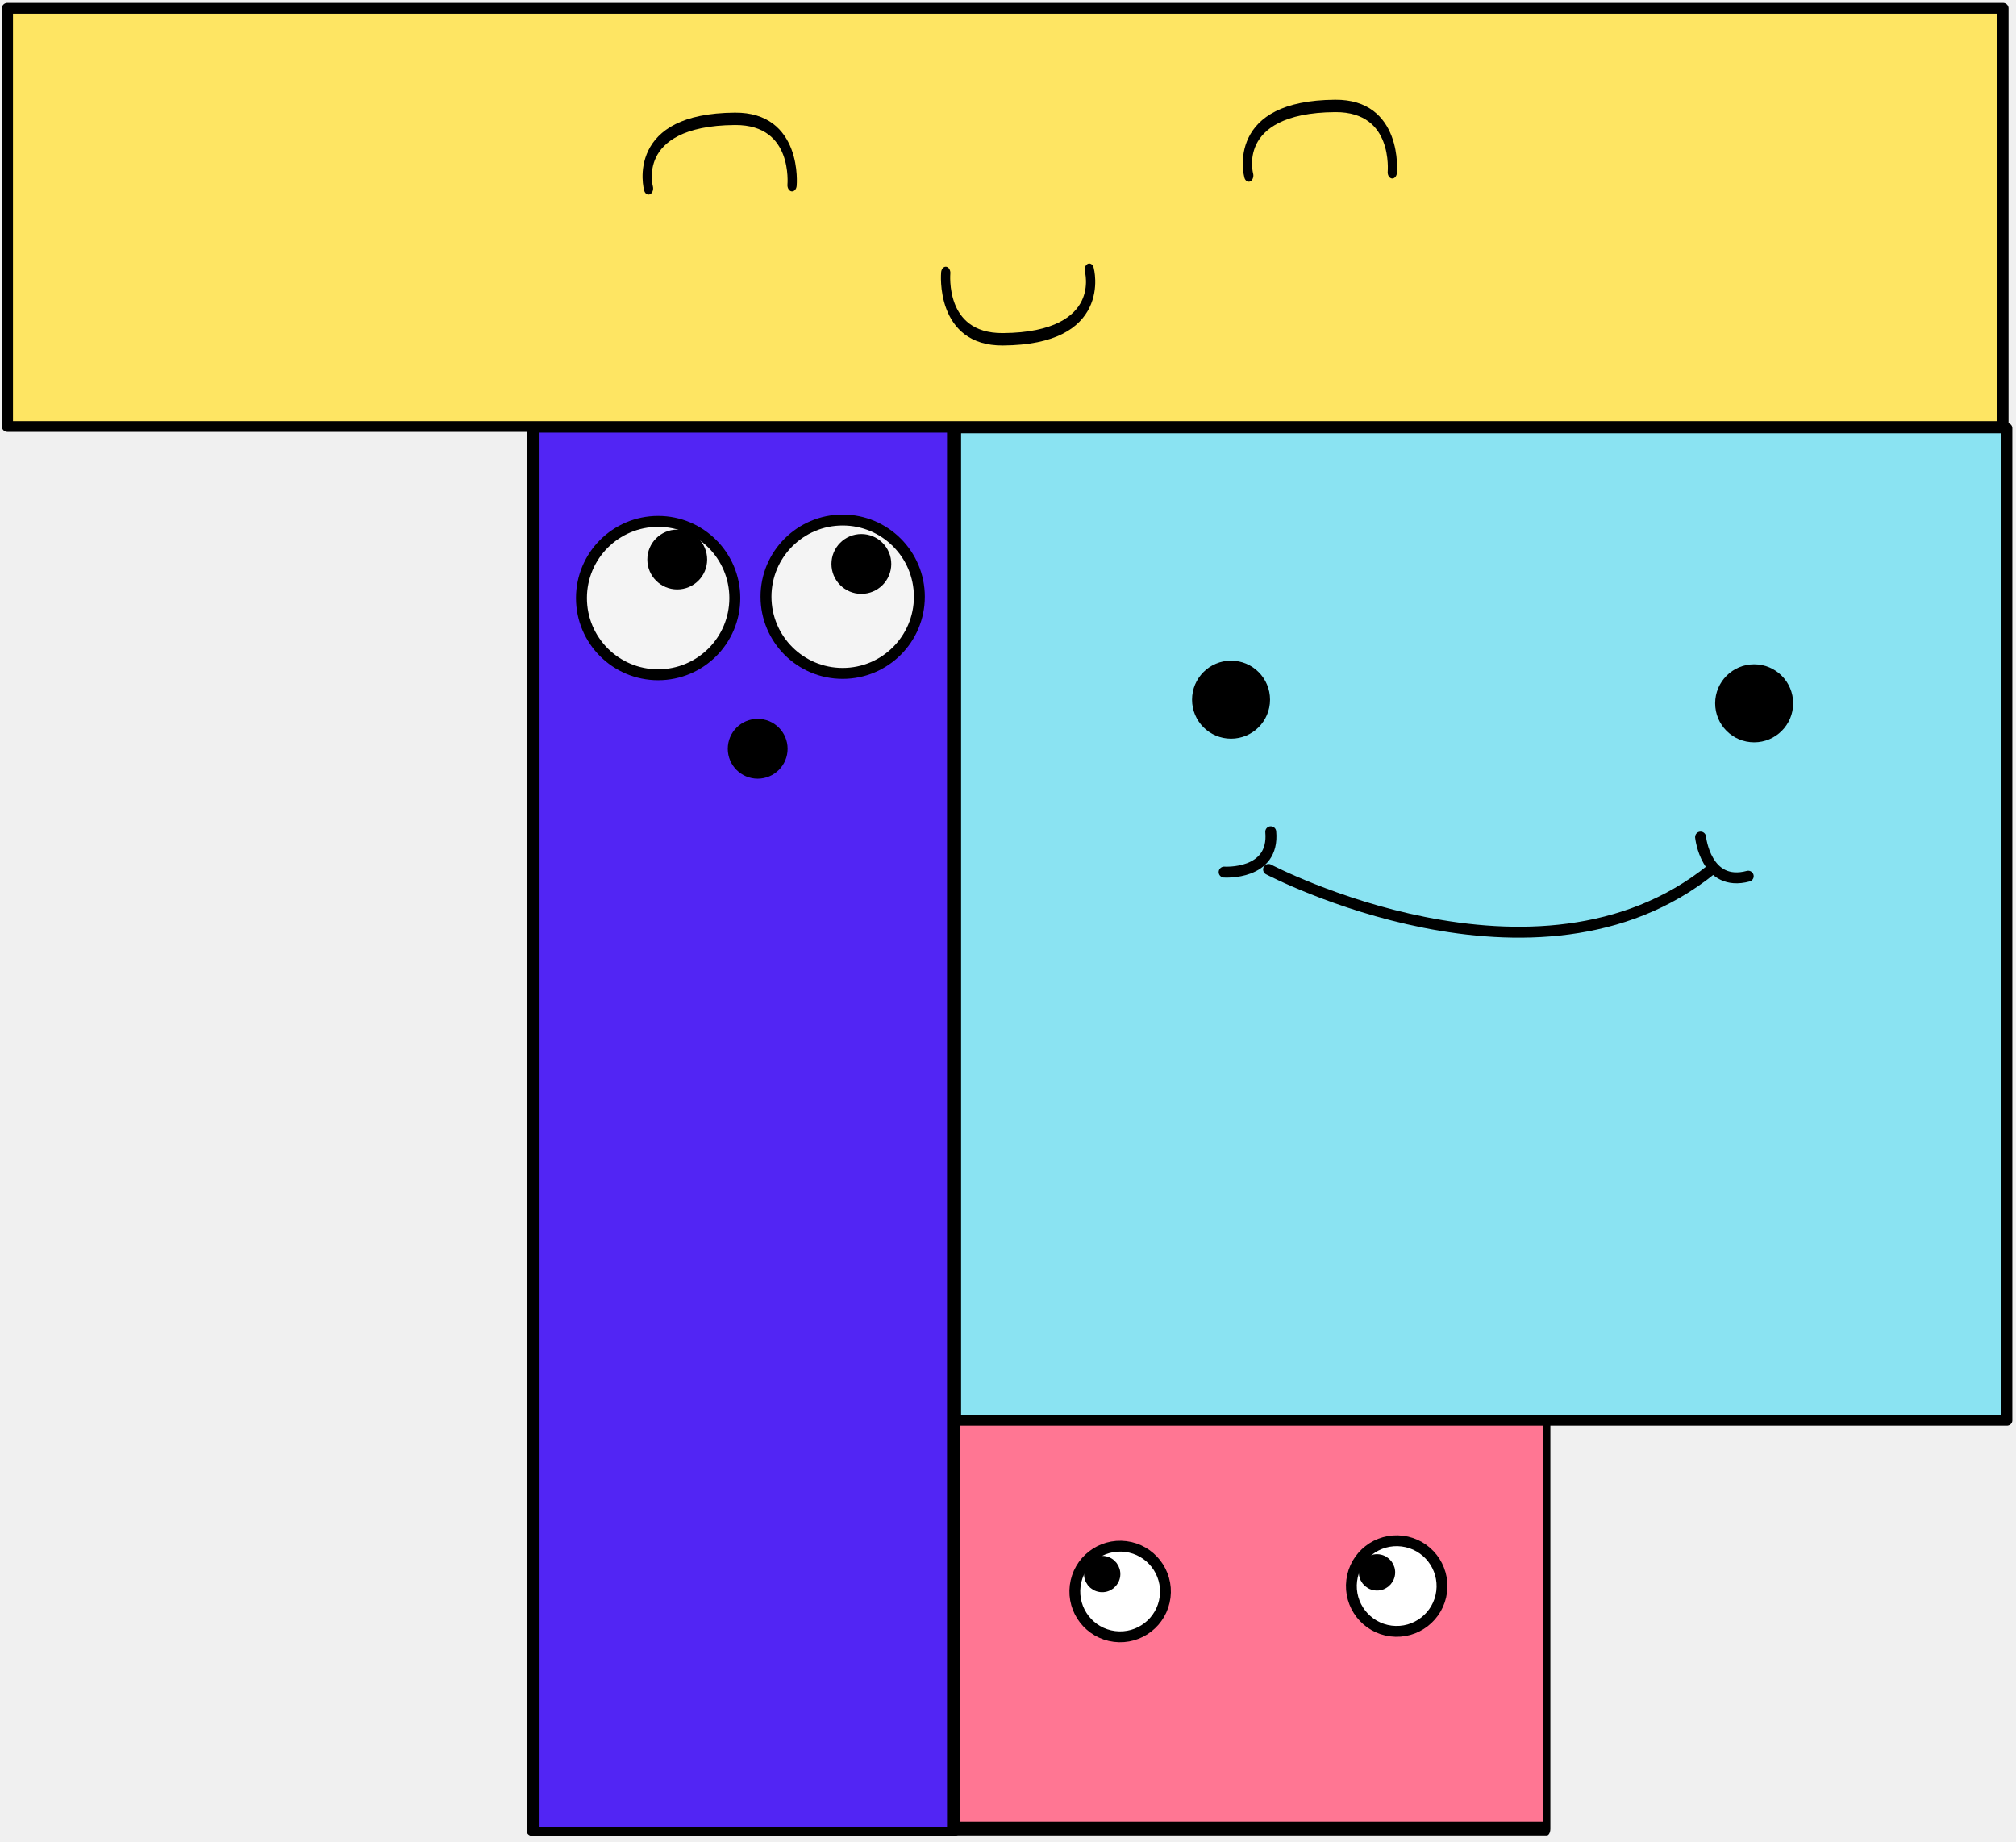
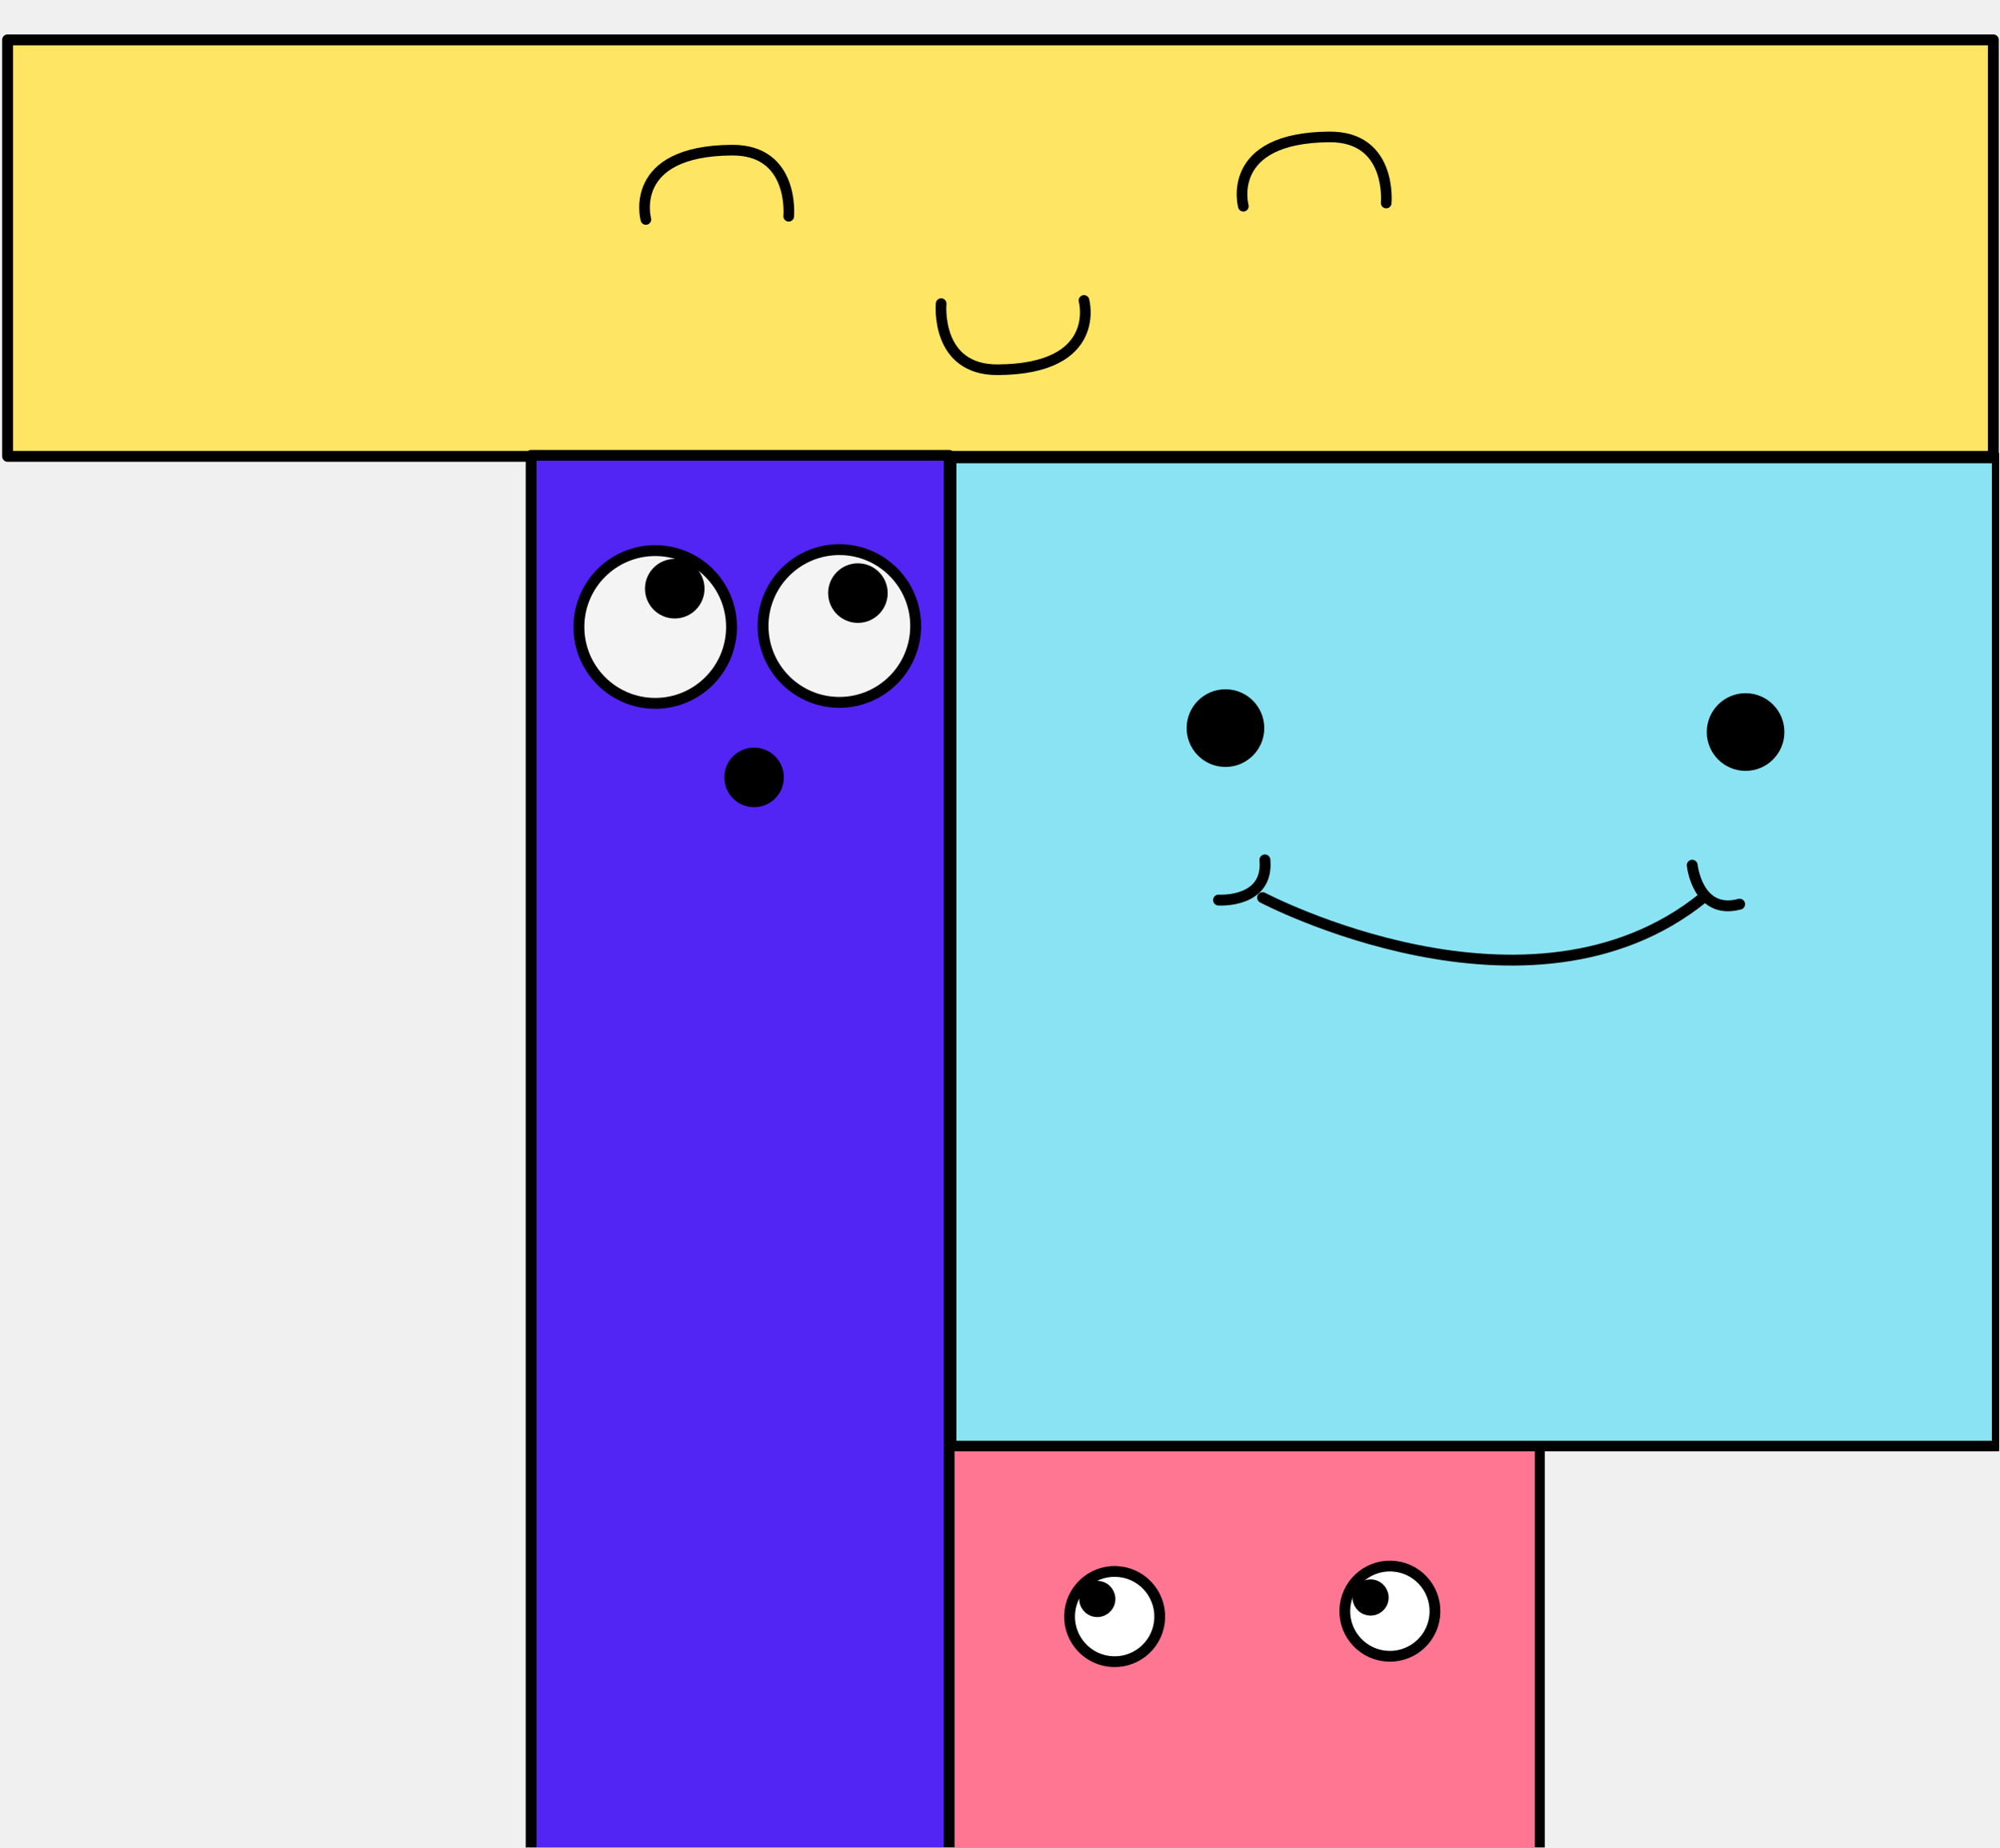
- <svg xmlns="http://www.w3.org/2000/svg" width="100%" height="100%" viewBox="0 0 370 338" version="1.1" xml:space="preserve" style="fill-rule:evenodd;clip-rule:evenodd;stroke-linecap:round;stroke-linejoin:round;stroke-miterlimit:1.5;">
-   <g transform="matrix(1,0,0,1,-3066,-167)">
-     <g transform="matrix(3.95957,0,0,1.69453,1216.62,0)">
-       <g transform="matrix(6.68317,0,0,6.68317,-3504.63,-1370.54)">
-         <g transform="matrix(1.57406e-17,0.600673,-0.266257,3.80961e-17,621.826,-664.928)">
-           <rect x="1473.15" y="51.27" width="11.283" height="51.981" style="fill:rgb(254,229,99);stroke:black;stroke-width:0.29px;" />
-         </g>
-         <g transform="matrix(1.58138e-17,0.603466,-0.135012,1.93176e-17,611.933,-646.355)">
-           <rect x="1473.15" y="51.27" width="11.283" height="51.981" style="fill:rgb(255,118,147);stroke:black;stroke-width:0.37px;" />
-         </g>
-         <g transform="matrix(0.191185,0.055918,-0.0239306,0.446737,302.174,113.577)">
-           <circle cx="1580.75" cy="97.685" r="1.631" style="fill:white;stroke:black;stroke-width:0.39px;" />
-         </g>
-         <g transform="matrix(0.0537592,0.0157236,-0.00672903,0.125618,517.605,208.2)">
-           <circle cx="1580.75" cy="97.685" r="1.631" style="stroke:black;stroke-width:1.39px;" />
-         </g>
-         <g transform="matrix(0.191185,0.055918,-0.0239306,0.446737,304.092,113.489)">
-           <circle cx="1580.75" cy="97.685" r="1.631" style="fill:white;stroke:black;stroke-width:0.39px;" />
-         </g>
-         <g transform="matrix(0.0537592,0.0157236,-0.00672903,0.125618,519.511,208.173)">
-           <circle cx="1580.75" cy="97.685" r="1.631" style="stroke:black;stroke-width:1.39px;" />
-         </g>
-         <g transform="matrix(-0.258258,-7.39033e-17,2.29305e-17,-0.437522,981.348,271.931)">
-           <rect x="1473.15" y="51.27" width="11.283" height="51.981" style="fill:rgb(82,37,244);stroke:black;stroke-width:0.34px;" />
-         </g>
-         <g transform="matrix(0.188564,0,0,0.590134,321.969,200.678)">
-           <path d="M1468,37.61C1468,37.61 1467.3,35.719 1471.18,35.699C1473.51,35.687 1473.28,37.522 1473.28,37.522" style="fill:none;stroke:black;stroke-width:0.34px;" />
-         </g>
-         <g transform="matrix(0.188564,0,0,0.590134,326.132,200.469)">
-           <path d="M1468,37.61C1468,37.61 1467.3,35.719 1471.18,35.699C1473.51,35.687 1473.28,37.522 1473.28,37.522" style="fill:none;stroke:black;stroke-width:0.34px;" />
-         </g>
-         <g transform="matrix(-0.188564,-5.39594e-17,3.09288e-17,-0.590134,878.65,246.385)">
-           <path d="M1468,37.61C1468,37.61 1467.3,35.719 1471.18,35.699C1473.51,35.687 1473.28,37.522 1473.28,37.522" style="fill:none;stroke:black;stroke-width:0.34px;" />
-         </g>
-         <g transform="matrix(0.252553,0,0,0.590134,227.12,189.9)">
-           <circle cx="1471.88" cy="67.122" r="2.106" style="fill:rgb(244,244,244);stroke:black;stroke-width:0.3px;" />
-         </g>
-         <g transform="matrix(0.252553,0,0,0.590134,228.4,189.878)">
-           <circle cx="1471.88" cy="67.122" r="2.106" style="fill:rgb(244,244,244);stroke:black;stroke-width:0.3px;" />
-         </g>
-         <g transform="matrix(0.08054,0,0,0.188196,481.712,216.326)">
-           <circle cx="1471.88" cy="67.122" r="2.106" style="stroke:black;stroke-width:0.94px;" />
-         </g>
-         <g transform="matrix(0.08054,0,0,0.188196,480.435,216.254)">
-           <circle cx="1471.88" cy="67.122" r="2.106" style="stroke:black;stroke-width:0.94px;" />
-         </g>
-         <g transform="matrix(0.08054,0,0,0.188196,480.993,219.321)">
-           <circle cx="1471.88" cy="67.122" r="2.106" style="stroke:black;stroke-width:0.94px;" />
-         </g>
-         <g transform="matrix(0.362425,0,0,0.799325,62.8511,180.995)">
-           <rect x="1484.61" y="57.251" width="20.117" height="20.117" style="fill:rgb(138,227,242);stroke:black;stroke-width:0.21px;" />
-         </g>
-         <g transform="matrix(0.252553,0,0,0.590134,227.535,191.095)">
-           <circle cx="1485.97" cy="67.887" r="0.921" style="stroke:black;stroke-width:0.3px;" />
-         </g>
-         <g transform="matrix(0.252553,0,0,0.590134,231.163,191.154)">
-           <circle cx="1485.97" cy="67.887" r="0.921" style="stroke:black;stroke-width:0.3px;" />
-         </g>
-         <g transform="matrix(0.252553,0,0,0.590134,227.525,190.588)">
-           <path d="M1485.82,73.481C1485.82,73.481 1487.21,73.574 1487.1,72.373" style="fill:none;stroke:black;stroke-width:0.3px;" />
-         </g>
-         <g transform="matrix(0.0427485,0.581619,-0.248909,0.0998895,560.851,-638.137)">
-           <path d="M1485.82,73.481C1485.82,73.481 1487.21,73.574 1487.1,72.373" style="fill:none;stroke:black;stroke-width:0.3px;" />
-         </g>
-         <g transform="matrix(0.252553,0,0,0.590134,227.525,190.588)">
-           <path d="M1487.04,73.408C1487.04,73.408 1494.4,77.285 1499.2,73.408" style="fill:none;stroke:black;stroke-width:0.3px;" />
-         </g>
-       </g>
-     </g>
+ <svg xmlns="http://www.w3.org/2000/svg" width="290" height="268" viewBox="0 0 290 268" fill="none">
+   <mask id="mask0_119_93" style="mask-type:alpha" maskUnits="userSpaceOnUse" x="0" y="0" width="290" height="268">
+     <rect width="290" height="268" fill="#C4C4C4" />
+   </mask>
+   <g mask="url(#mask0_119_93)">
+     <path d="M289.151 66.197V5.783L1.101 5.783V66.197L289.151 66.197Z" fill="#FEE563" stroke="black" stroke-width="1.579" stroke-miterlimit="1.5" stroke-linecap="round" stroke-linejoin="round" />
+     <path d="M223.364 268.696V208.001H77.301V268.696H223.364Z" fill="#FF7693" stroke="black" stroke-width="1.438" stroke-miterlimit="1.5" stroke-linecap="round" stroke-linejoin="round" />
+     <path d="M160.878 241.002C164.462 241.451 167.732 238.907 168.18 235.32C168.629 231.732 166.087 228.46 162.503 228.011C158.919 227.562 155.649 230.106 155.201 233.694C154.752 237.281 157.294 240.553 160.878 241.002Z" fill="white" stroke="black" stroke-width="1.564" stroke-miterlimit="1.5" stroke-linecap="round" stroke-linejoin="round" />
+     <path d="M158.944 233.782C159.952 233.908 160.871 233.193 160.997 232.184C161.123 231.175 160.409 230.255 159.401 230.129C158.393 230.003 157.474 230.718 157.348 231.727C157.221 232.735 157.936 233.655 158.944 233.782Z" fill="black" stroke="black" stroke-width="1.567" stroke-miterlimit="1.5" stroke-linecap="round" stroke-linejoin="round" />
+     <path d="M200.805 240.22C204.39 240.669 207.659 238.125 208.107 234.538C208.556 230.95 206.014 227.678 202.43 227.229C198.846 226.78 195.577 229.324 195.128 232.912C194.679 236.499 197.221 239.771 200.805 240.22Z" fill="white" stroke="black" stroke-width="1.564" stroke-miterlimit="1.5" stroke-linecap="round" stroke-linejoin="round" />
+     <path d="M198.587 233.569C199.595 233.695 200.514 232.979 200.64 231.971C200.767 230.962 200.052 230.042 199.044 229.916C198.036 229.79 197.117 230.505 196.991 231.514C196.865 232.522 197.579 233.442 198.587 233.569Z" fill="black" stroke="black" stroke-width="1.567" stroke-miterlimit="1.5" stroke-linecap="round" stroke-linejoin="round" />
+     <path d="M77.038 268.782H137.683L137.683 66.049H77.038L77.038 268.782Z" fill="#5225F4" stroke="black" stroke-width="1.556" stroke-miterlimit="1.5" stroke-linecap="round" stroke-linejoin="round" />
+     <path d="M93.687 31.834C93.687 31.834 90.94 21.887 106.167 21.781C115.311 21.718 114.408 31.371 114.408 31.371" stroke="black" stroke-width="1.544" stroke-miterlimit="1.5" stroke-linecap="round" stroke-linejoin="round" />
+     <path d="M180.361 29.914C180.361 29.914 177.615 19.967 192.841 19.861C201.985 19.798 201.083 29.451 201.083 29.451" stroke="black" stroke-width="1.544" stroke-miterlimit="1.5" stroke-linecap="round" stroke-linejoin="round" />
+     <path d="M157.241 43.582C157.241 43.582 159.988 53.53 144.761 53.635C135.617 53.698 136.52 44.045 136.52 44.045" stroke="black" stroke-width="1.544" stroke-miterlimit="1.5" stroke-linecap="round" stroke-linejoin="round" />
+     <path d="M95.043 102.03C101.157 102.03 106.112 97.07 106.112 90.951C106.112 84.832 101.157 79.872 95.043 79.872C88.929 79.872 83.974 84.832 83.974 90.951C83.974 97.07 88.929 102.03 95.043 102.03Z" fill="#F4F4F4" stroke="black" stroke-width="1.577" stroke-miterlimit="1.5" stroke-linecap="round" stroke-linejoin="round" />
+     <path d="M121.756 101.888C127.869 101.888 132.825 96.928 132.825 90.809C132.825 84.69 127.869 79.73 121.756 79.73C115.642 79.73 110.686 84.69 110.686 90.809C110.686 96.928 115.642 101.888 121.756 101.888Z" fill="#F4F4F4" stroke="black" stroke-width="1.577" stroke-miterlimit="1.5" stroke-linecap="round" stroke-linejoin="round" />
+     <path d="M124.447 89.569C126.397 89.569 127.977 87.987 127.977 86.036C127.977 84.085 126.397 82.503 124.447 82.503C122.497 82.503 120.917 84.085 120.917 86.036C120.917 87.987 122.497 89.569 124.447 89.569Z" fill="black" stroke="black" stroke-width="1.576" stroke-miterlimit="1.5" stroke-linecap="round" stroke-linejoin="round" />
+     <path d="M97.876 88.929C99.826 88.929 101.406 87.348 101.406 85.396C101.406 83.445 99.826 81.863 97.876 81.863C95.927 81.863 94.346 83.445 94.346 85.396C94.346 87.348 95.927 88.929 97.876 88.929Z" fill="black" stroke="black" stroke-width="1.576" stroke-miterlimit="1.5" stroke-linecap="round" stroke-linejoin="round" />
+     <path d="M109.385 116.304C111.335 116.304 112.915 114.722 112.915 112.771C112.915 110.82 111.335 109.238 109.385 109.238C107.436 109.238 105.855 110.82 105.855 112.771C105.855 114.722 107.436 116.304 109.385 116.304Z" fill="black" stroke="black" stroke-width="1.576" stroke-miterlimit="1.5" stroke-linecap="round" stroke-linejoin="round" />
+     <path d="M289.709 66.434H137.968V209.774H289.709V66.434Z" fill="#8AE3F2" stroke="black" stroke-width="1.539" stroke-miterlimit="1.5" stroke-linecap="round" stroke-linejoin="round" />
+     <path d="M177.763 110.467C180.436 110.467 182.604 108.298 182.604 105.622C182.604 102.946 180.436 100.777 177.763 100.777C175.089 100.777 172.922 102.946 172.922 105.622C172.922 108.298 175.089 110.467 177.763 110.467Z" fill="black" stroke="black" stroke-width="1.577" stroke-miterlimit="1.5" stroke-linecap="round" stroke-linejoin="round" />
+     <path d="M253.213 111.036C255.886 111.036 258.054 108.866 258.054 106.191C258.054 103.515 255.886 101.346 253.213 101.346C250.539 101.346 248.371 103.515 248.371 106.191C248.371 108.866 250.539 111.036 253.213 111.036Z" fill="black" stroke="black" stroke-width="1.577" stroke-miterlimit="1.5" stroke-linecap="round" stroke-linejoin="round" />
+     <path d="M176.758 130.567C176.758 130.567 184.064 131.057 183.486 124.739" stroke="black" stroke-width="1.577" stroke-miterlimit="1.5" stroke-linecap="round" stroke-linejoin="round" />
+     <path d="M245.473 125.512C245.473 125.512 246.228 132.802 252.352 131.162" stroke="black" stroke-width="1.577" stroke-miterlimit="1.5" stroke-linecap="round" stroke-linejoin="round" />
+     <path d="M183.152 130.214C183.152 130.214 221.838 150.609 247.068 130.214" stroke="black" stroke-width="1.577" stroke-miterlimit="1.5" stroke-linecap="round" stroke-linejoin="round" />
  </g>
</svg>
